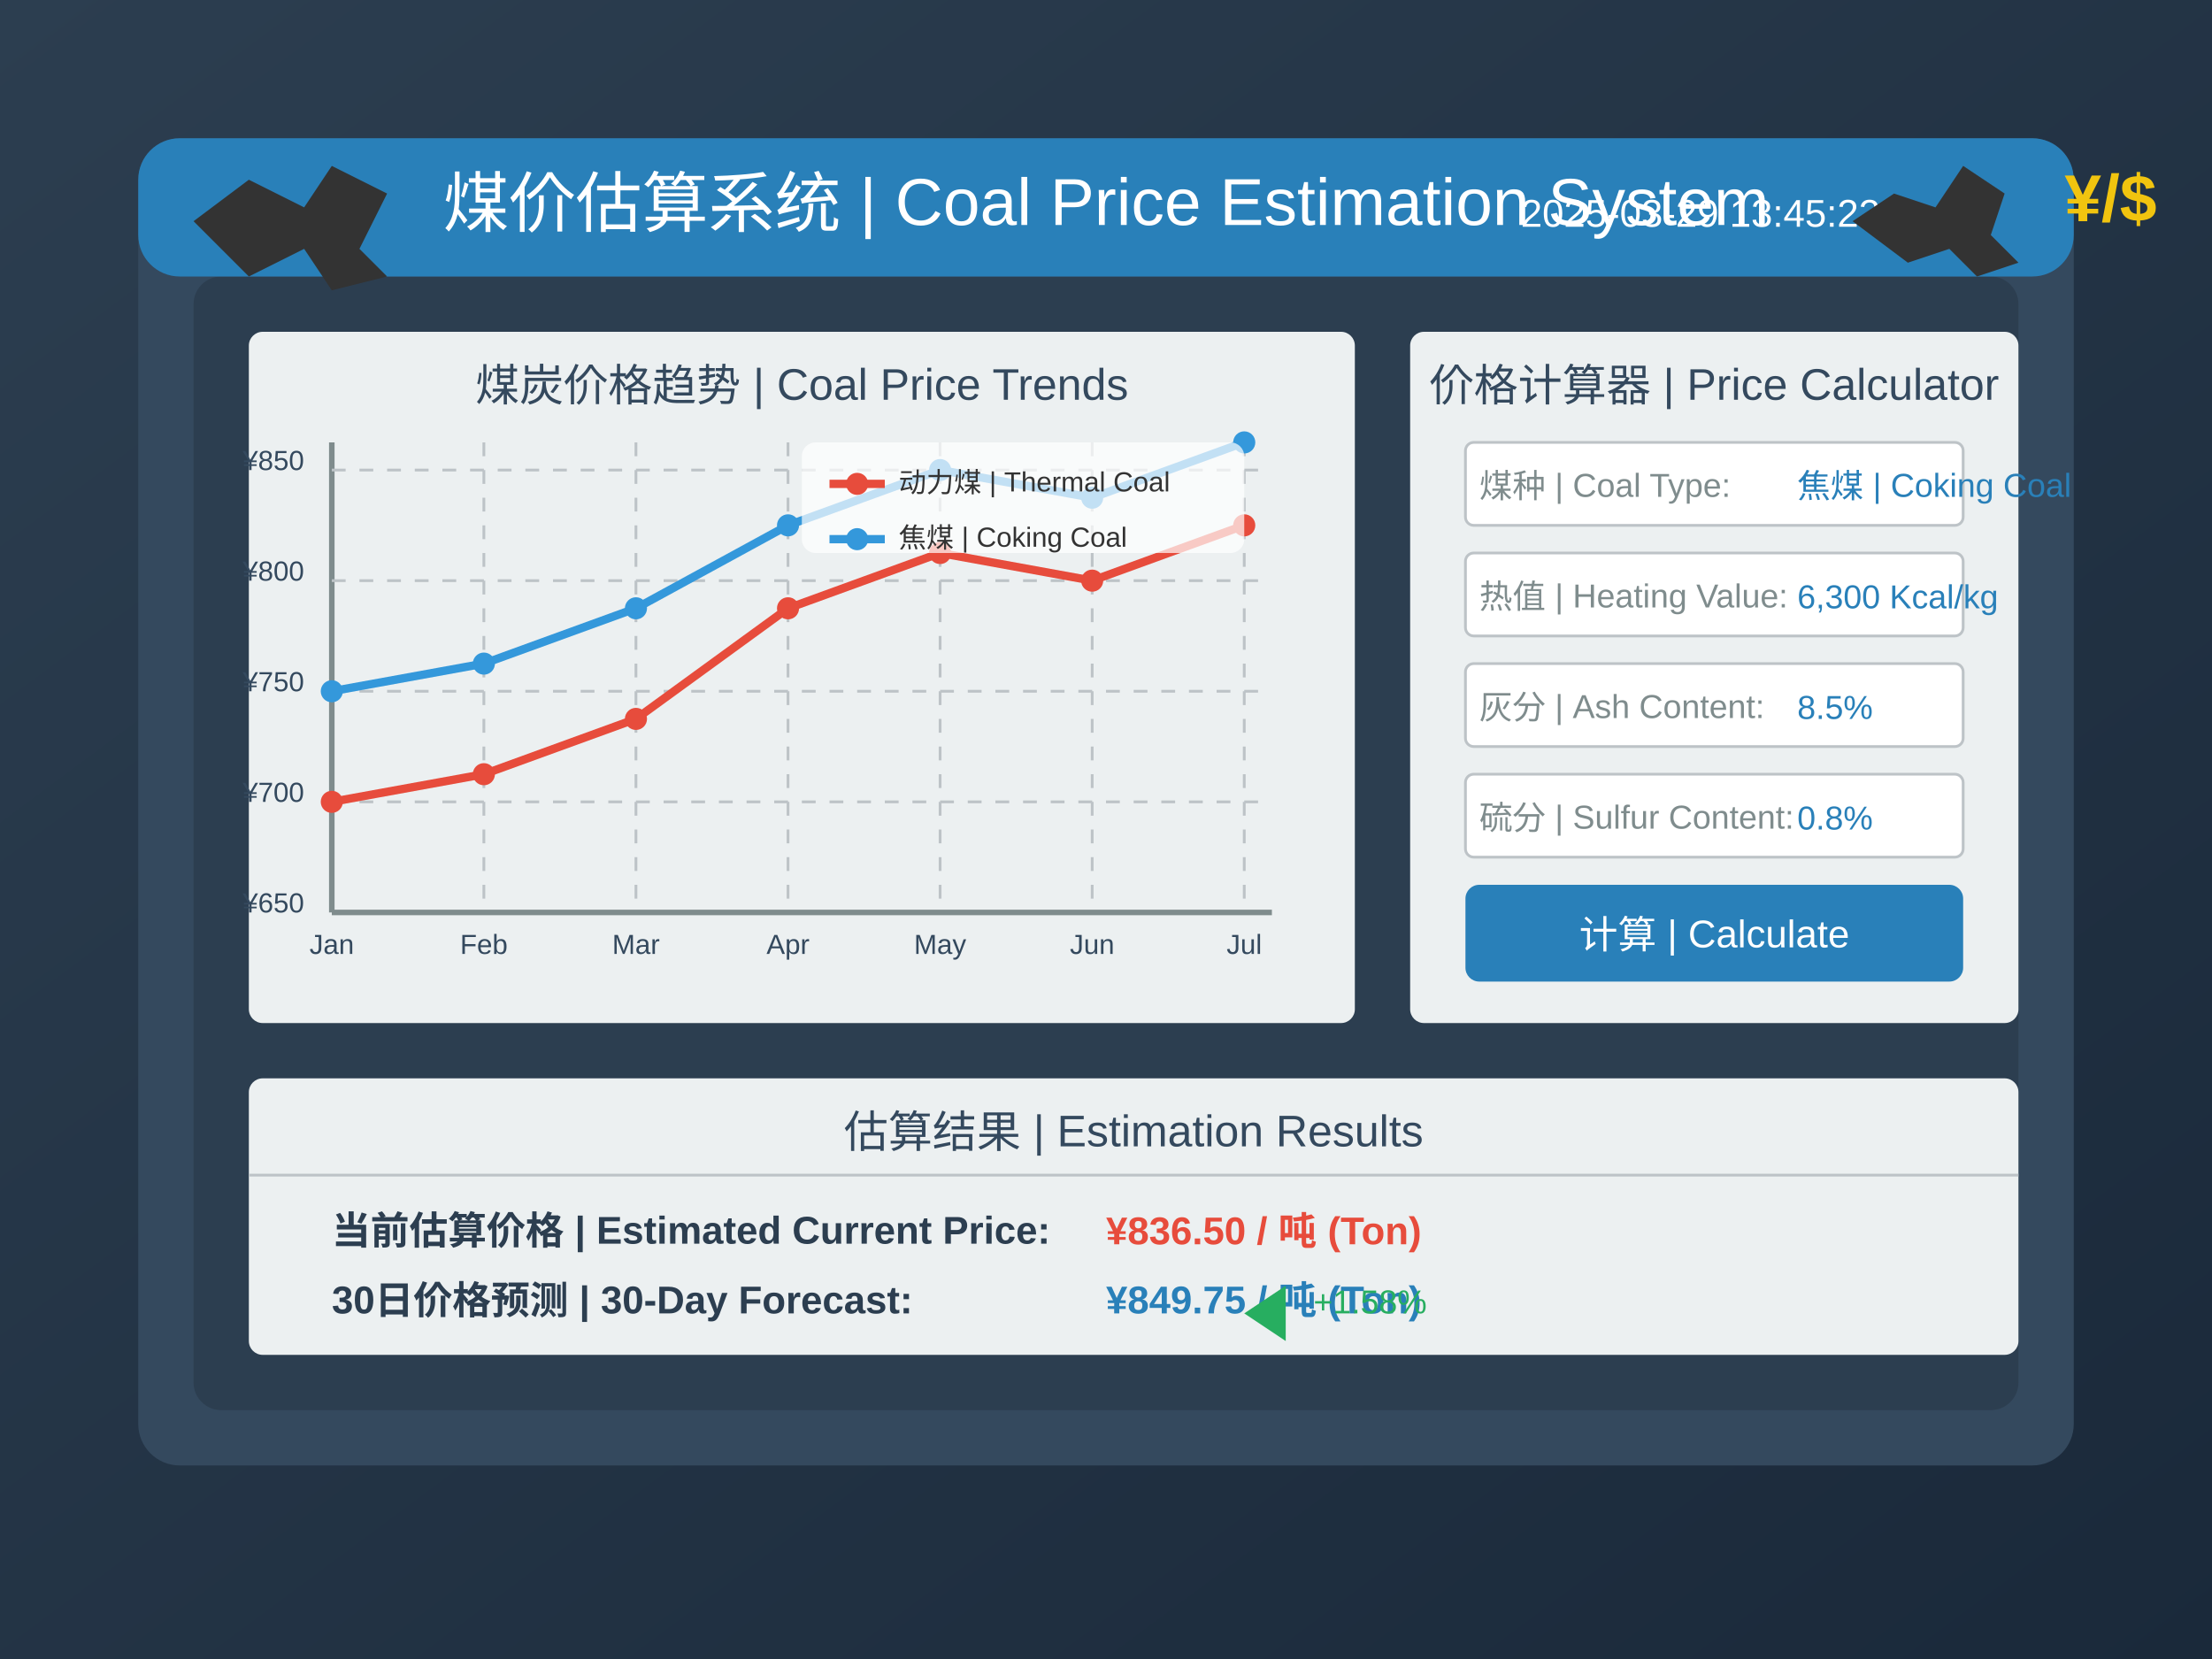
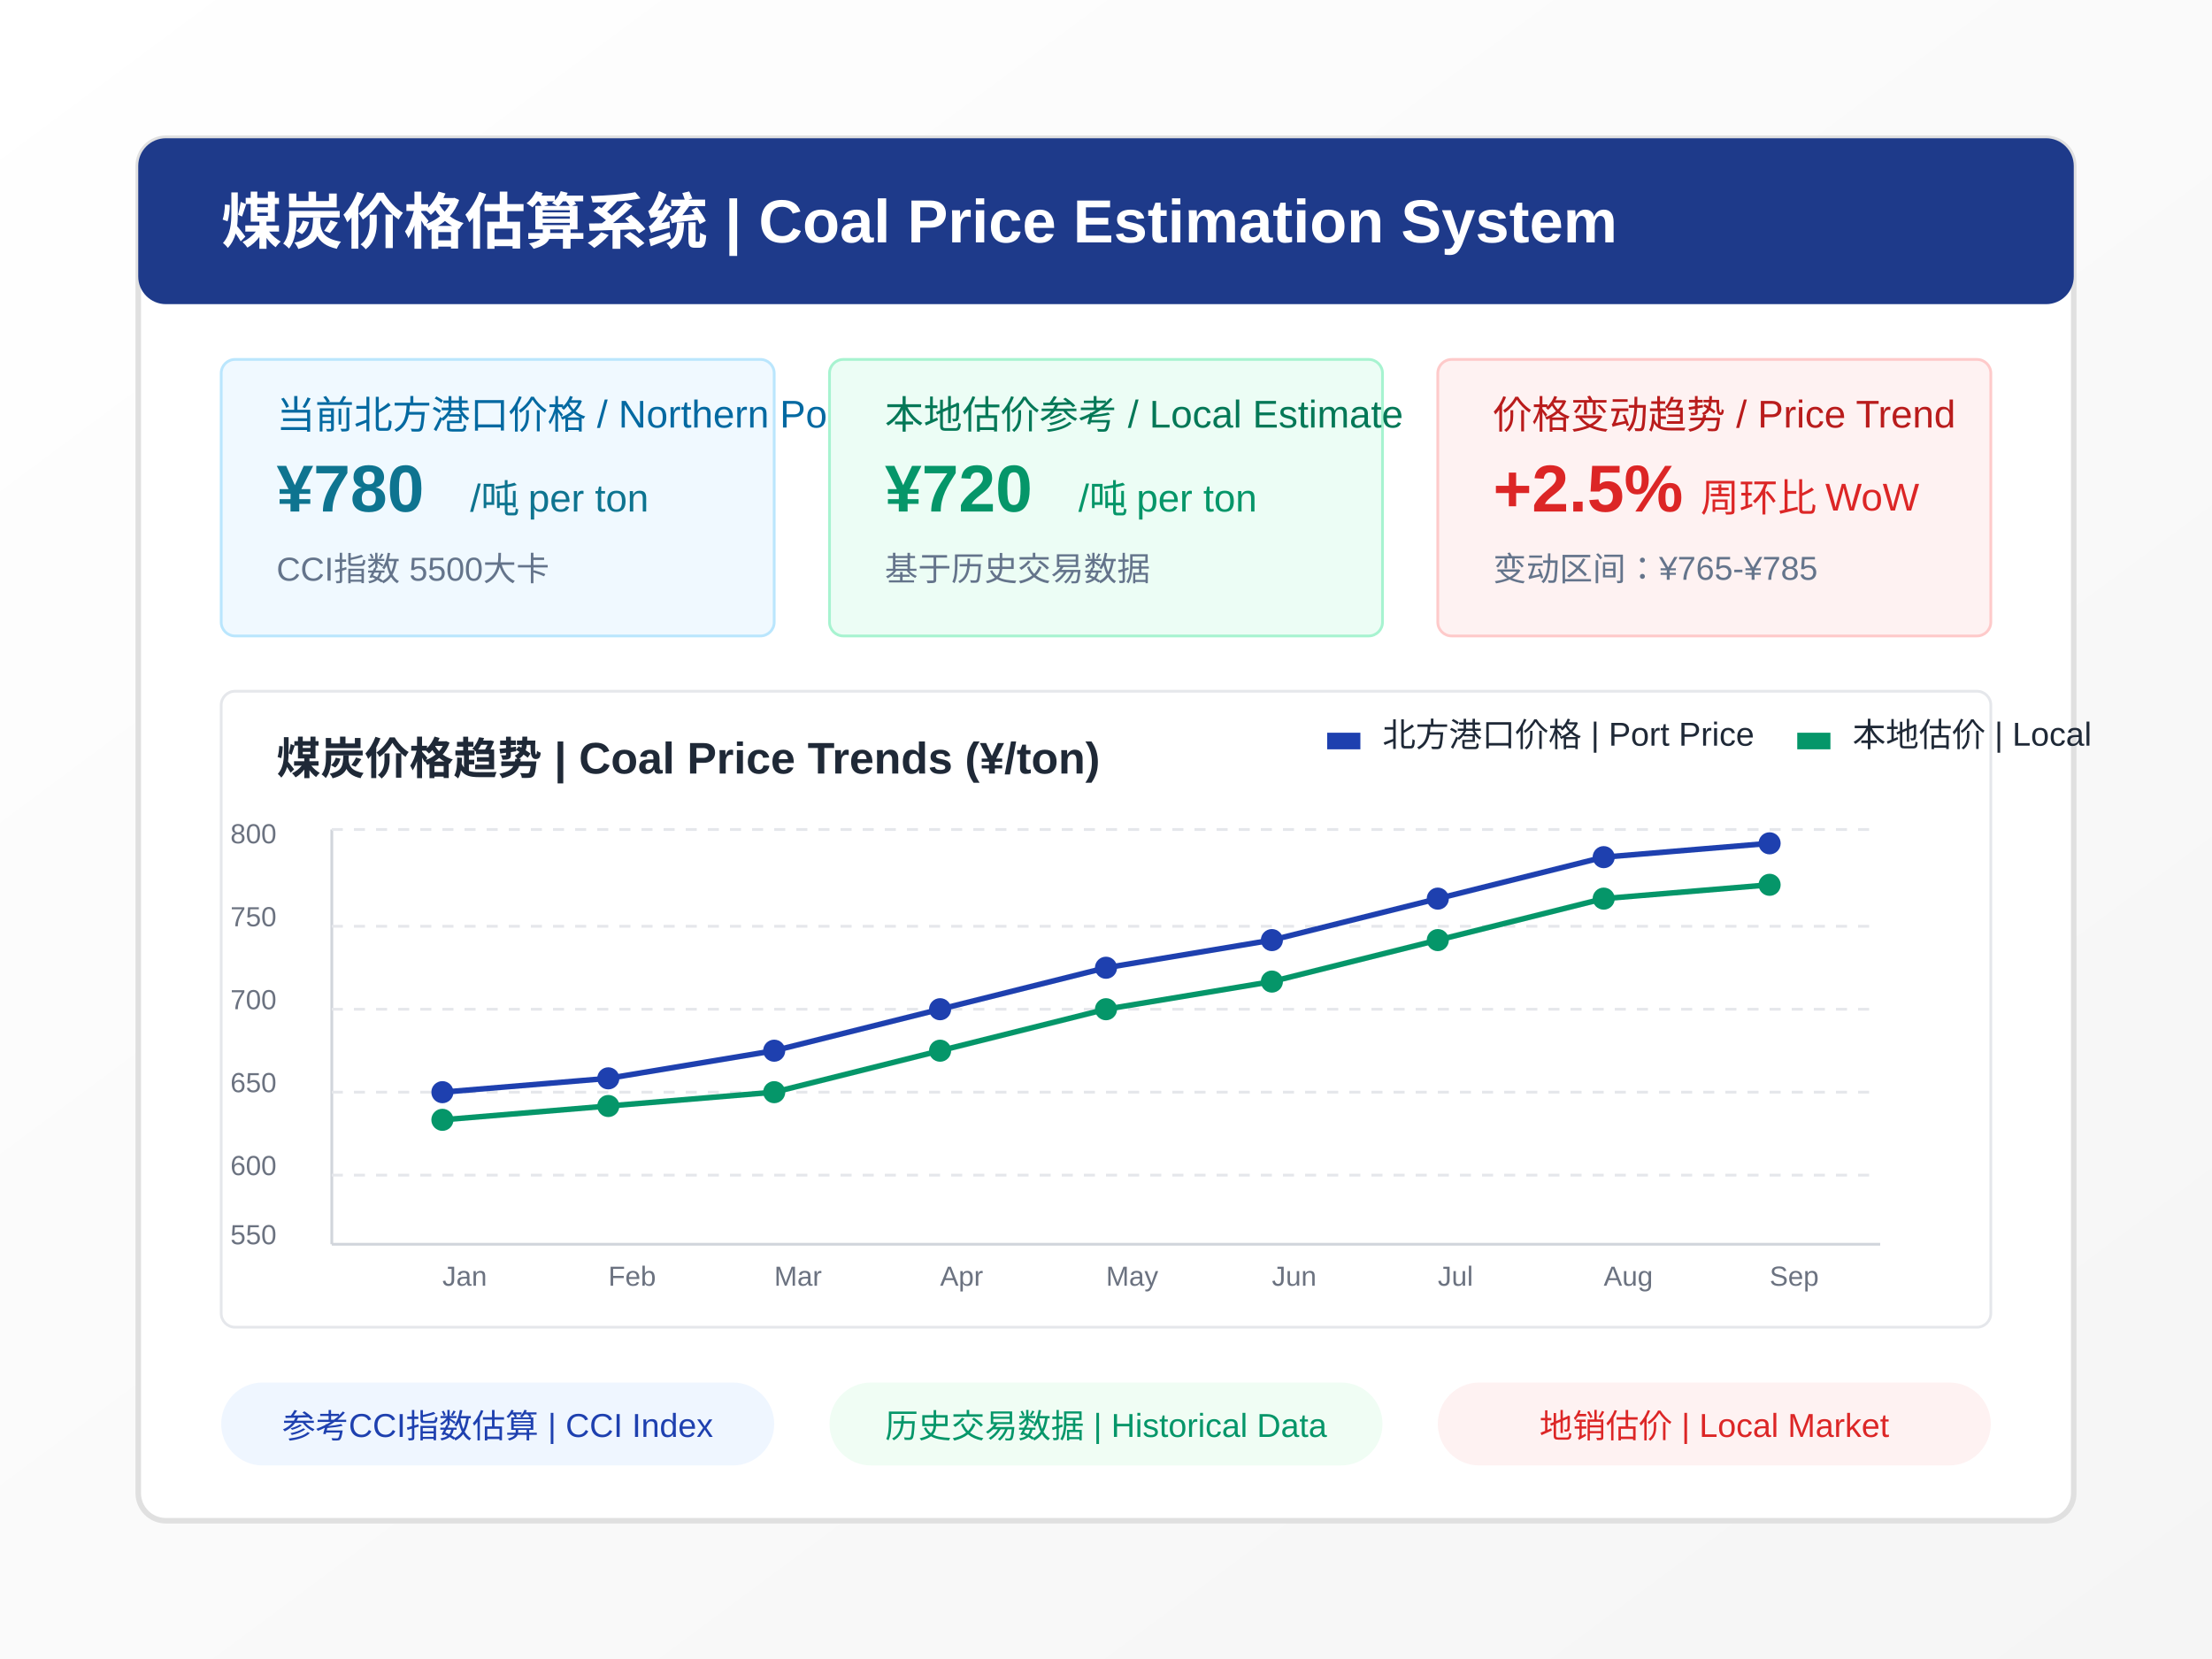
<svg xmlns="http://www.w3.org/2000/svg" viewBox="0 0 800 600" width="800" height="600">
  <defs>
    <linearGradient id="bg-gradient" x1="0%" y1="0%" x2="100%" y2="100%">
-       <stop offset="0%" stop-color="#2c3e50" />
-       <stop offset="100%" stop-color="#1a293a" />
+       <stop offset="0%" stop-color="#ffffff" />
+       <stop offset="100%" stop-color="#f5f5f5" />
    </linearGradient>
  </defs>
  <rect width="800" height="600" fill="url(#bg-gradient)" />
-   <g>
-     <rect x="50" y="50" width="700" height="480" rx="15" fill="#34495e" />
-     <rect x="70" y="100" width="660" height="410" rx="10" fill="#2c3e50" />
-     <rect x="50" y="50" width="700" height="50" rx="15" fill="#2980b9" />
-     <text x="400" y="82" font-family="Arial" font-size="24" fill="white" text-anchor="middle">煤价估算系统 | Coal Price Estimation System</text>
-     <text x="680" y="82" font-family="Arial" font-size="14" fill="white" text-anchor="end">2025-03-29 13:45:22</text>
-   </g>
-   <g>
-     <rect x="90" y="120" width="400" height="250" rx="5" fill="#ecf0f1" />
-     <text x="290" y="145" font-family="Arial" font-size="16" fill="#34495e" text-anchor="middle">煤炭价格趋势 | Coal Price Trends</text>
-     <line x1="120" y1="330" x2="460" y2="330" stroke="#7f8c8d" stroke-width="2" />
-     <line x1="120" y1="330" x2="120" y2="160" stroke="#7f8c8d" stroke-width="2" />
-     <text x="120" y="345" font-family="Arial" font-size="10" fill="#34495e" text-anchor="middle">Jan</text>
-     <text x="175" y="345" font-family="Arial" font-size="10" fill="#34495e" text-anchor="middle">Feb</text>
-     <text x="230" y="345" font-family="Arial" font-size="10" fill="#34495e" text-anchor="middle">Mar</text>
-     <text x="285" y="345" font-family="Arial" font-size="10" fill="#34495e" text-anchor="middle">Apr</text>
-     <text x="340" y="345" font-family="Arial" font-size="10" fill="#34495e" text-anchor="middle">May</text>
-     <text x="395" y="345" font-family="Arial" font-size="10" fill="#34495e" text-anchor="middle">Jun</text>
-     <text x="450" y="345" font-family="Arial" font-size="10" fill="#34495e" text-anchor="middle">Jul</text>
-     <text x="110" y="170" font-family="Arial" font-size="10" fill="#34495e" text-anchor="end">¥850</text>
-     <text x="110" y="210" font-family="Arial" font-size="10" fill="#34495e" text-anchor="end">¥800</text>
-     <text x="110" y="250" font-family="Arial" font-size="10" fill="#34495e" text-anchor="end">¥750</text>
-     <text x="110" y="290" font-family="Arial" font-size="10" fill="#34495e" text-anchor="end">¥700</text>
-     <text x="110" y="330" font-family="Arial" font-size="10" fill="#34495e" text-anchor="end">¥650</text>
-     <line x1="120" y1="170" x2="460" y2="170" stroke="#bdc3c7" stroke-width="1" stroke-dasharray="5,5" />
-     <line x1="120" y1="210" x2="460" y2="210" stroke="#bdc3c7" stroke-width="1" stroke-dasharray="5,5" />
-     <line x1="120" y1="250" x2="460" y2="250" stroke="#bdc3c7" stroke-width="1" stroke-dasharray="5,5" />
-     <line x1="120" y1="290" x2="460" y2="290" stroke="#bdc3c7" stroke-width="1" stroke-dasharray="5,5" />
-     <line x1="175" y1="160" x2="175" y2="330" stroke="#bdc3c7" stroke-width="1" stroke-dasharray="5,5" />
-     <line x1="230" y1="160" x2="230" y2="330" stroke="#bdc3c7" stroke-width="1" stroke-dasharray="5,5" />
-     <line x1="285" y1="160" x2="285" y2="330" stroke="#bdc3c7" stroke-width="1" stroke-dasharray="5,5" />
-     <line x1="340" y1="160" x2="340" y2="330" stroke="#bdc3c7" stroke-width="1" stroke-dasharray="5,5" />
-     <line x1="395" y1="160" x2="395" y2="330" stroke="#bdc3c7" stroke-width="1" stroke-dasharray="5,5" />
-     <line x1="450" y1="160" x2="450" y2="330" stroke="#bdc3c7" stroke-width="1" stroke-dasharray="5,5" />
-     <polyline points="120,290 175,280 230,260 285,220 340,200 395,210 450,190" fill="none" stroke="#e74c3c" stroke-width="3" />
-     <circle cx="120" cy="290" r="4" fill="#e74c3c" />
-     <circle cx="175" cy="280" r="4" fill="#e74c3c" />
-     <circle cx="230" cy="260" r="4" fill="#e74c3c" />
-     <circle cx="285" cy="220" r="4" fill="#e74c3c" />
-     <circle cx="340" cy="200" r="4" fill="#e74c3c" />
-     <circle cx="395" cy="210" r="4" fill="#e74c3c" />
-     <circle cx="450" cy="190" r="4" fill="#e74c3c" />
-     <polyline points="120,250 175,240 230,220 285,190 340,170 395,180 450,160" fill="none" stroke="#3498db" stroke-width="3" />
-     <circle cx="120" cy="250" r="4" fill="#3498db" />
-     <circle cx="175" cy="240" r="4" fill="#3498db" />
-     <circle cx="230" cy="220" r="4" fill="#3498db" />
-     <circle cx="285" cy="190" r="4" fill="#3498db" />
-     <circle cx="340" cy="170" r="4" fill="#3498db" />
-     <circle cx="395" cy="180" r="4" fill="#3498db" />
-     <circle cx="450" cy="160" r="4" fill="#3498db" />
-     <rect x="290" y="160" width="160" height="40" rx="5" fill="white" opacity="0.7" />
-     <line x1="300" y1="175" x2="320" y2="175" stroke="#e74c3c" stroke-width="3" />
-     <circle cx="310" cy="175" r="4" fill="#e74c3c" />
-     <text x="325" y="178" font-family="Arial" font-size="10" fill="#333">动力煤 | Thermal Coal</text>
-     <line x1="300" y1="195" x2="320" y2="195" stroke="#3498db" stroke-width="3" />
-     <circle cx="310" cy="195" r="4" fill="#3498db" />
-     <text x="325" y="198" font-family="Arial" font-size="10" fill="#333">焦煤 | Coking Coal</text>
-   </g>
-   <g>
-     <rect x="510" y="120" width="220" height="250" rx="5" fill="#ecf0f1" />
-     <text x="620" y="145" font-family="Arial" font-size="16" fill="#34495e" text-anchor="middle">价格计算器 | Price Calculator</text>
-     <rect x="530" y="160" width="180" height="30" rx="3" fill="white" stroke="#bdc3c7" />
-     <text x="535" y="180" font-family="Arial" font-size="12" fill="#7f8c8d">煤种 | Coal Type:</text>
-     <text x="650" y="180" font-family="Arial" font-size="12" fill="#2980b9">焦煤 | Coking Coal</text>
-     <rect x="530" y="200" width="180" height="30" rx="3" fill="white" stroke="#bdc3c7" />
-     <text x="535" y="220" font-family="Arial" font-size="12" fill="#7f8c8d">热值 | Heating Value:</text>
-     <text x="650" y="220" font-family="Arial" font-size="12" fill="#2980b9">6,300 Kcal/kg</text>
-     <rect x="530" y="240" width="180" height="30" rx="3" fill="white" stroke="#bdc3c7" />
-     <text x="535" y="260" font-family="Arial" font-size="12" fill="#7f8c8d">灰分 | Ash Content:</text>
-     <text x="650" y="260" font-family="Arial" font-size="12" fill="#2980b9">8.5%</text>
-     <rect x="530" y="280" width="180" height="30" rx="3" fill="white" stroke="#bdc3c7" />
-     <text x="535" y="300" font-family="Arial" font-size="12" fill="#7f8c8d">硫分 | Sulfur Content:</text>
-     <text x="650" y="300" font-family="Arial" font-size="12" fill="#2980b9">0.8%</text>
-     <rect x="530" y="320" width="180" height="35" rx="5" fill="#2980b9" />
-     <text x="620" y="343" font-family="Arial" font-size="14" fill="white" text-anchor="middle">计算 | Calculate</text>
-   </g>
-   <g>
-     <rect x="90" y="390" width="640" height="100" rx="5" fill="#ecf0f1" />
-     <text x="410" y="415" font-family="Arial" font-size="16" fill="#34495e" text-anchor="middle">估算结果 | Estimation Results</text>
-     <line x1="90" y1="425" x2="730" y2="425" stroke="#bdc3c7" stroke-width="1" />
-     <text x="120" y="450" font-family="Arial" font-size="14" font-weight="bold" fill="#2c3e50">当前估算价格 | Estimated Current Price:</text>
-     <text x="400" y="450" font-family="Arial" font-size="14" font-weight="bold" fill="#e74c3c">¥836.50 / 吨 (Ton)</text>
-     <text x="120" y="475" font-family="Arial" font-size="14" font-weight="bold" fill="#2c3e50">30日价格预测 | 30-Day Forecast:</text>
-     <text x="400" y="475" font-family="Arial" font-size="14" font-weight="bold" fill="#2980b9">¥849.75 / 吨 (Ton)</text>
-     <polygon points="450,475 465,465 465,485" fill="#27ae60" />
-     <text x="475" y="475" font-family="Arial" font-size="12" fill="#27ae60">+1.58%</text>
-   </g>
-   <g>
-     <path d="M70,80 L90,65 L110,75 L120,60 L140,70 L130,90 L140,100 L120,105 L110,90 L90,100 L70,80" fill="#333" />
-     <path d="M670,80 L685,70 L700,75 L710,60 L725,70 L720,85 L730,95 L715,100 L705,90 L690,95 L670,80" fill="#333" />
-     <text x="780" y="80" font-family="Arial" font-size="24" font-weight="bold" fill="#f1c40f" text-anchor="end">¥/$</text>
-   </g>
+   <rect x="50" y="50" width="700" height="500" rx="10" fill="#ffffff" stroke="#e0e0e0" stroke-width="2" />
+   <rect x="50" y="50" width="700" height="60" rx="10" fill="#1e3a8a" />
+   <text x="80" y="88" font-family="Arial" font-size="22" fill="white" font-weight="bold">煤炭价格估算系统 | Coal Price Estimation System</text>
+   <rect x="80" y="130" width="200" height="100" rx="5" fill="#f0f9ff" stroke="#bae6fd" stroke-width="1" />
+   <text x="100" y="155" font-family="Arial" font-size="14" fill="#0369a1">当前北方港口价格 / Northern Port Price</text>
+   <text x="100" y="185" font-family="Arial" font-size="24" fill="#0e7490" font-weight="bold">¥780</text>
+   <text x="170" y="185" font-family="Arial" font-size="14" fill="#0e7490">/吨 per ton</text>
+   <text x="100" y="210" font-family="Arial" font-size="12" fill="#64748b">CCI指数 5500大卡</text>
+   <rect x="300" y="130" width="200" height="100" rx="5" fill="#ecfdf5" stroke="#a7f3d0" stroke-width="1" />
+   <text x="320" y="155" font-family="Arial" font-size="14" fill="#047857">本地估价参考 / Local Estimate</text>
+   <text x="320" y="185" font-family="Arial" font-size="24" fill="#059669" font-weight="bold">¥720</text>
+   <text x="390" y="185" font-family="Arial" font-size="14" fill="#059669">/吨 per ton</text>
+   <text x="320" y="210" font-family="Arial" font-size="12" fill="#64748b">基于历史交易数据</text>
+   <rect x="520" y="130" width="200" height="100" rx="5" fill="#fef2f2" stroke="#fecaca" stroke-width="1" />
+   <text x="540" y="155" font-family="Arial" font-size="14" fill="#b91c1c">价格变动趋势 / Price Trend</text>
+   <text x="540" y="185" font-family="Arial" font-size="24" fill="#dc2626" font-weight="bold">+2.5%</text>
+   <text x="615" y="185" font-family="Arial" font-size="14" fill="#dc2626">周环比 WoW</text>
+   <text x="540" y="210" font-family="Arial" font-size="12" fill="#64748b">变动区间：¥765-¥785</text>
+   <rect x="80" y="250" width="640" height="230" rx="5" fill="#ffffff" stroke="#e5e7eb" stroke-width="1" />
+   <text x="100" y="280" font-family="Arial" font-size="16" fill="#1f2937" font-weight="bold">煤炭价格趋势 | Coal Price Trends (¥/ton)</text>
+   <line x1="120" y1="300" x2="120" y2="450" stroke="#d1d5db" stroke-width="1" />
+   <text x="100" y="305" font-family="Arial" font-size="10" fill="#6b7280" text-anchor="end">800</text>
+   <text x="100" y="335" font-family="Arial" font-size="10" fill="#6b7280" text-anchor="end">750</text>
+   <text x="100" y="365" font-family="Arial" font-size="10" fill="#6b7280" text-anchor="end">700</text>
+   <text x="100" y="395" font-family="Arial" font-size="10" fill="#6b7280" text-anchor="end">650</text>
+   <text x="100" y="425" font-family="Arial" font-size="10" fill="#6b7280" text-anchor="end">600</text>
+   <text x="100" y="450" font-family="Arial" font-size="10" fill="#6b7280" text-anchor="end">550</text>
+   <line x1="120" y1="450" x2="680" y2="450" stroke="#d1d5db" stroke-width="1" />
+   <text x="160" y="465" font-family="Arial" font-size="10" fill="#6b7280">Jan</text>
+   <text x="220" y="465" font-family="Arial" font-size="10" fill="#6b7280">Feb</text>
+   <text x="280" y="465" font-family="Arial" font-size="10" fill="#6b7280">Mar</text>
+   <text x="340" y="465" font-family="Arial" font-size="10" fill="#6b7280">Apr</text>
+   <text x="400" y="465" font-family="Arial" font-size="10" fill="#6b7280">May</text>
+   <text x="460" y="465" font-family="Arial" font-size="10" fill="#6b7280">Jun</text>
+   <text x="520" y="465" font-family="Arial" font-size="10" fill="#6b7280">Jul</text>
+   <text x="580" y="465" font-family="Arial" font-size="10" fill="#6b7280">Aug</text>
+   <text x="640" y="465" font-family="Arial" font-size="10" fill="#6b7280">Sep</text>
+   <line x1="120" y1="300" x2="680" y2="300" stroke="#e5e7eb" stroke-width="1" stroke-dasharray="4" />
+   <line x1="120" y1="335" x2="680" y2="335" stroke="#e5e7eb" stroke-width="1" stroke-dasharray="4" />
+   <line x1="120" y1="365" x2="680" y2="365" stroke="#e5e7eb" stroke-width="1" stroke-dasharray="4" />
+   <line x1="120" y1="395" x2="680" y2="395" stroke="#e5e7eb" stroke-width="1" stroke-dasharray="4" />
+   <line x1="120" y1="425" x2="680" y2="425" stroke="#e5e7eb" stroke-width="1" stroke-dasharray="4" />
+   <polyline points="160,395 220,390 280,380 340,365 400,350 460,340 520,325 580,310 640,305" fill="none" stroke="#1e40af" stroke-width="2" />
+   <circle cx="160" cy="395" r="4" fill="#1e40af" />
+   <circle cx="220" cy="390" r="4" fill="#1e40af" />
+   <circle cx="280" cy="380" r="4" fill="#1e40af" />
+   <circle cx="340" cy="365" r="4" fill="#1e40af" />
+   <circle cx="400" cy="350" r="4" fill="#1e40af" />
+   <circle cx="460" cy="340" r="4" fill="#1e40af" />
+   <circle cx="520" cy="325" r="4" fill="#1e40af" />
+   <circle cx="580" cy="310" r="4" fill="#1e40af" />
+   <circle cx="640" cy="305" r="4" fill="#1e40af" />
+   <polyline points="160,405 220,400 280,395 340,380 400,365 460,355 520,340 580,325 640,320" fill="none" stroke="#059669" stroke-width="2" />
+   <circle cx="160" cy="405" r="4" fill="#059669" />
+   <circle cx="220" cy="400" r="4" fill="#059669" />
+   <circle cx="280" cy="395" r="4" fill="#059669" />
+   <circle cx="340" cy="380" r="4" fill="#059669" />
+   <circle cx="400" cy="365" r="4" fill="#059669" />
+   <circle cx="460" cy="355" r="4" fill="#059669" />
+   <circle cx="520" cy="340" r="4" fill="#059669" />
+   <circle cx="580" cy="325" r="4" fill="#059669" />
+   <circle cx="640" cy="320" r="4" fill="#059669" />
+   <rect x="480" y="265" width="12" height="6" fill="#1e40af" />
+   <text x="500" y="270" font-family="Arial" font-size="12" fill="#1f2937">北方港口价格 | Port Price</text>
+   <rect x="650" y="265" width="12" height="6" fill="#059669" />
+   <text x="670" y="270" font-family="Arial" font-size="12" fill="#1f2937">本地估价 | Local</text>
+   <rect x="80" y="500" width="200" height="30" rx="15" fill="#eff6ff" />
+   <text x="180" y="520" font-family="Arial" font-size="12" fill="#1e40af" text-anchor="middle">参考CCI指数估算 | CCI Index</text>
+   <rect x="300" y="500" width="200" height="30" rx="15" fill="#f0fdf4" />
+   <text x="400" y="520" font-family="Arial" font-size="12" fill="#059669" text-anchor="middle">历史交易数据 | Historical Data</text>
+   <rect x="520" y="500" width="200" height="30" rx="15" fill="#fef2f2" />
+   <text x="620" y="520" font-family="Arial" font-size="12" fill="#dc2626" text-anchor="middle">地销估价 | Local Market</text>
</svg>
